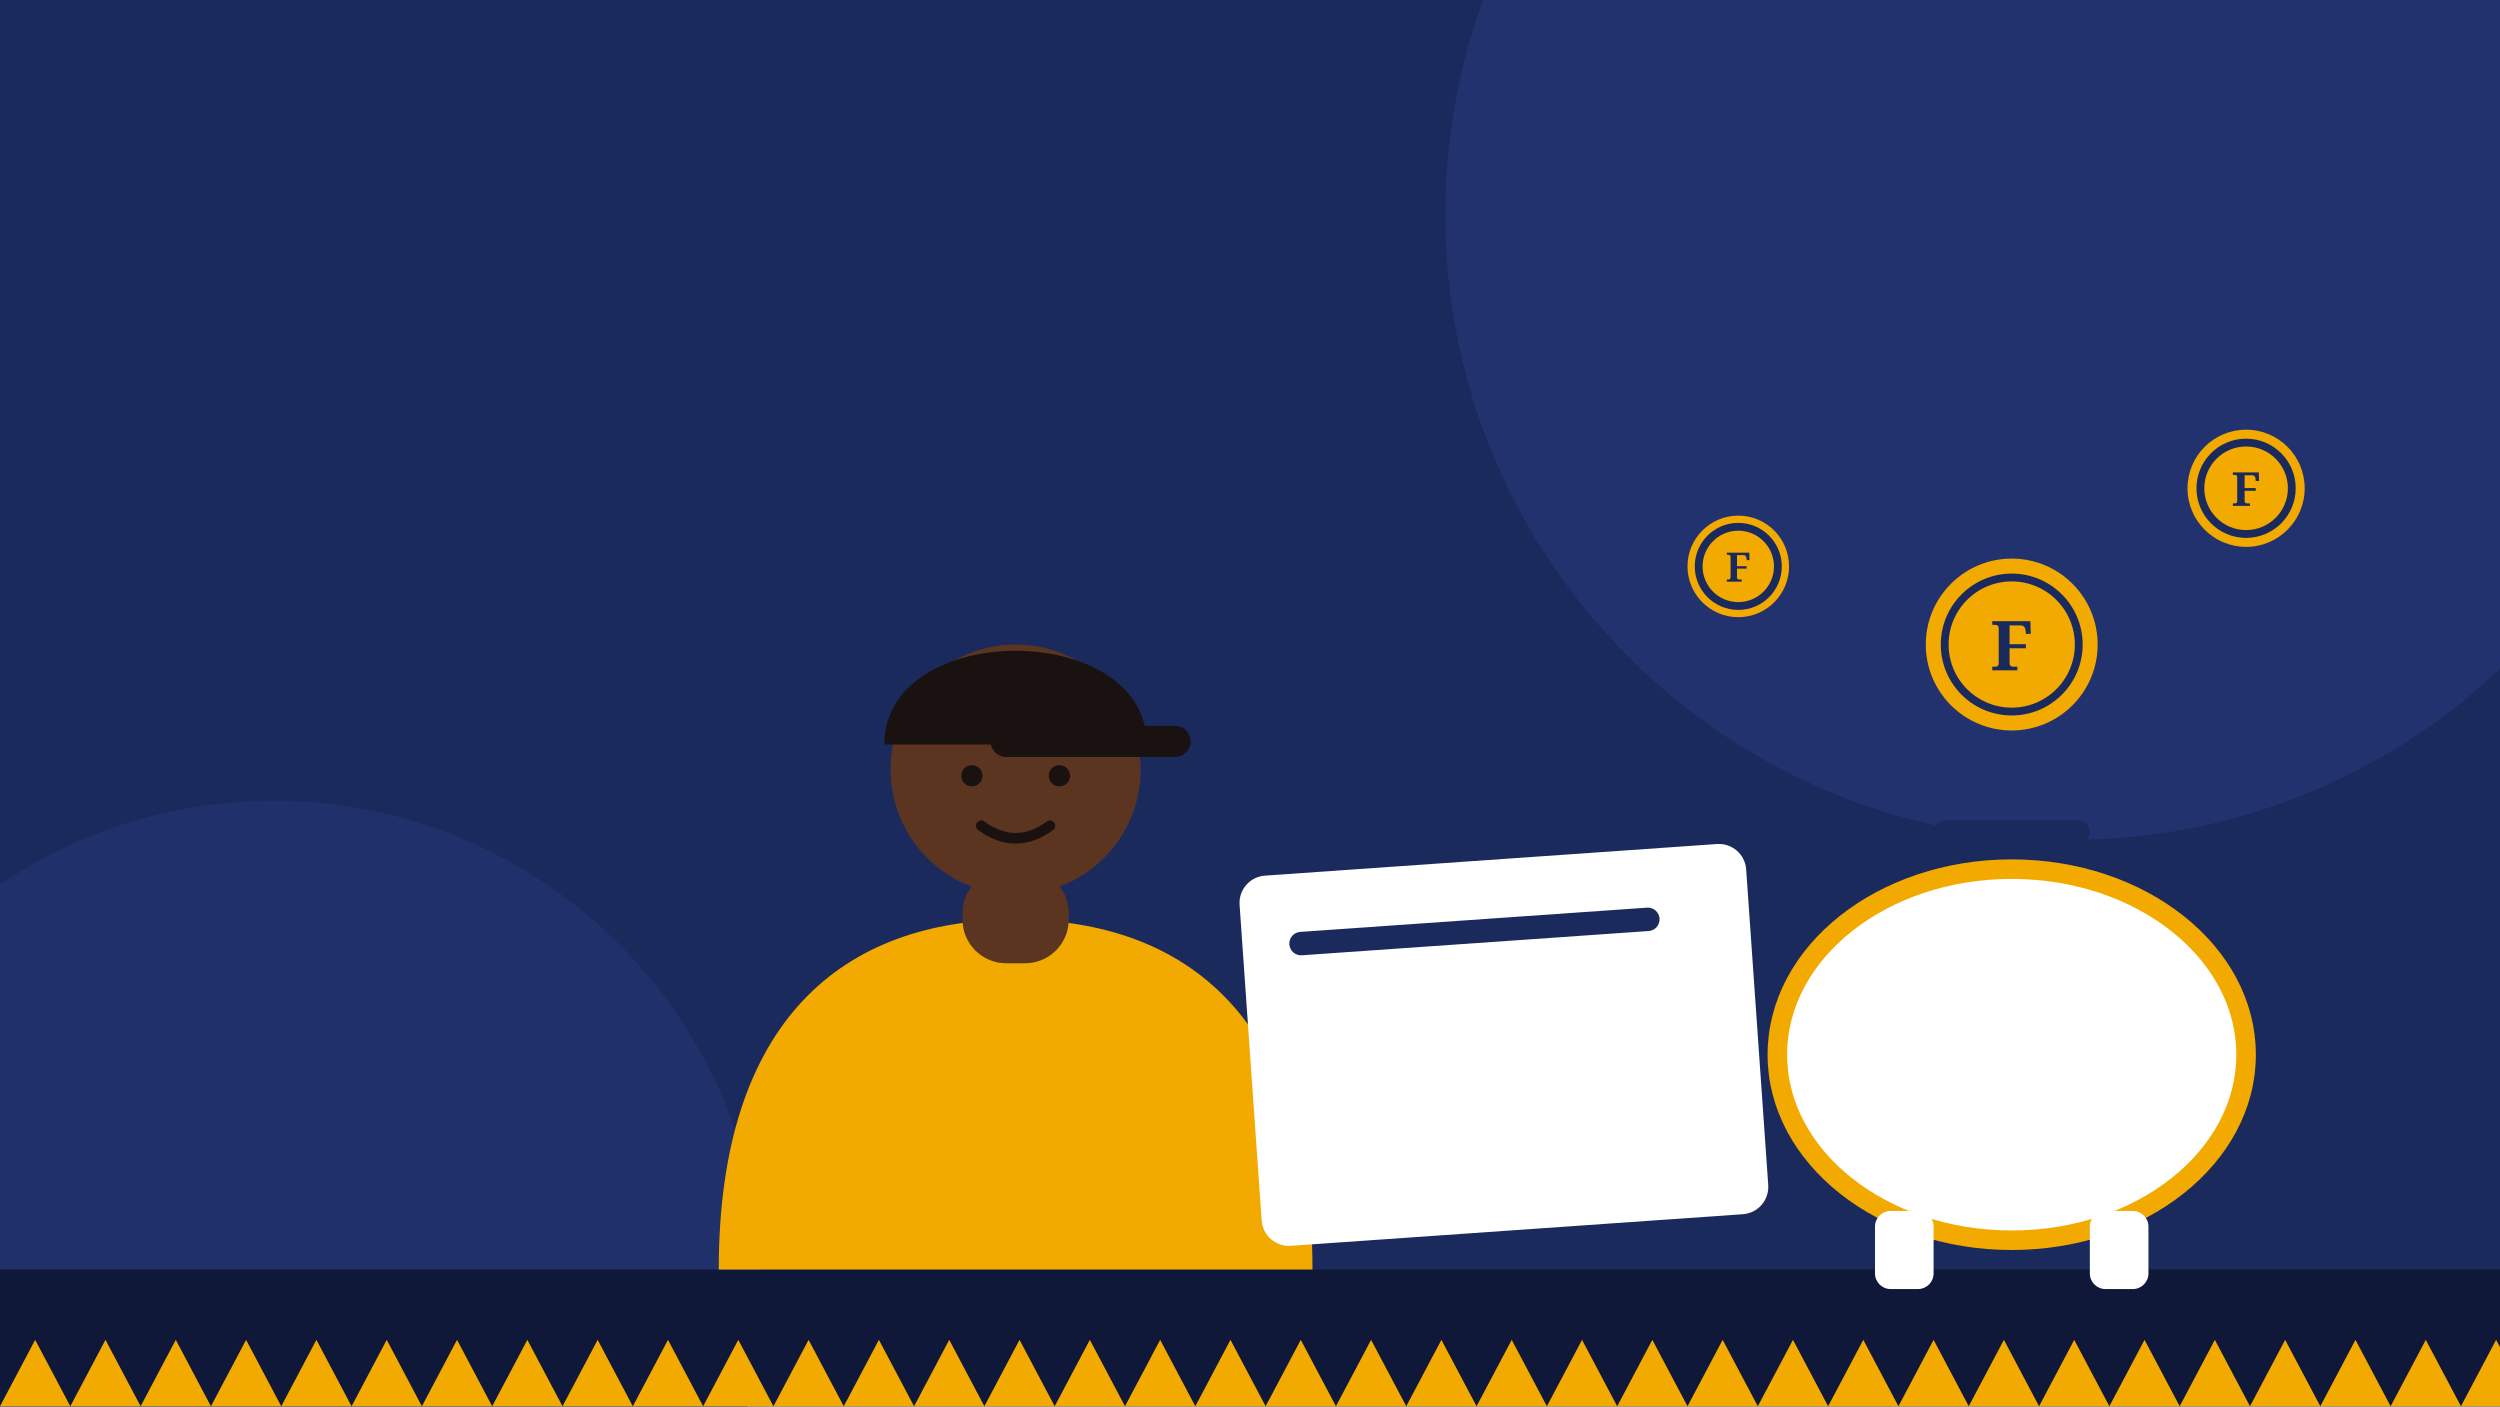
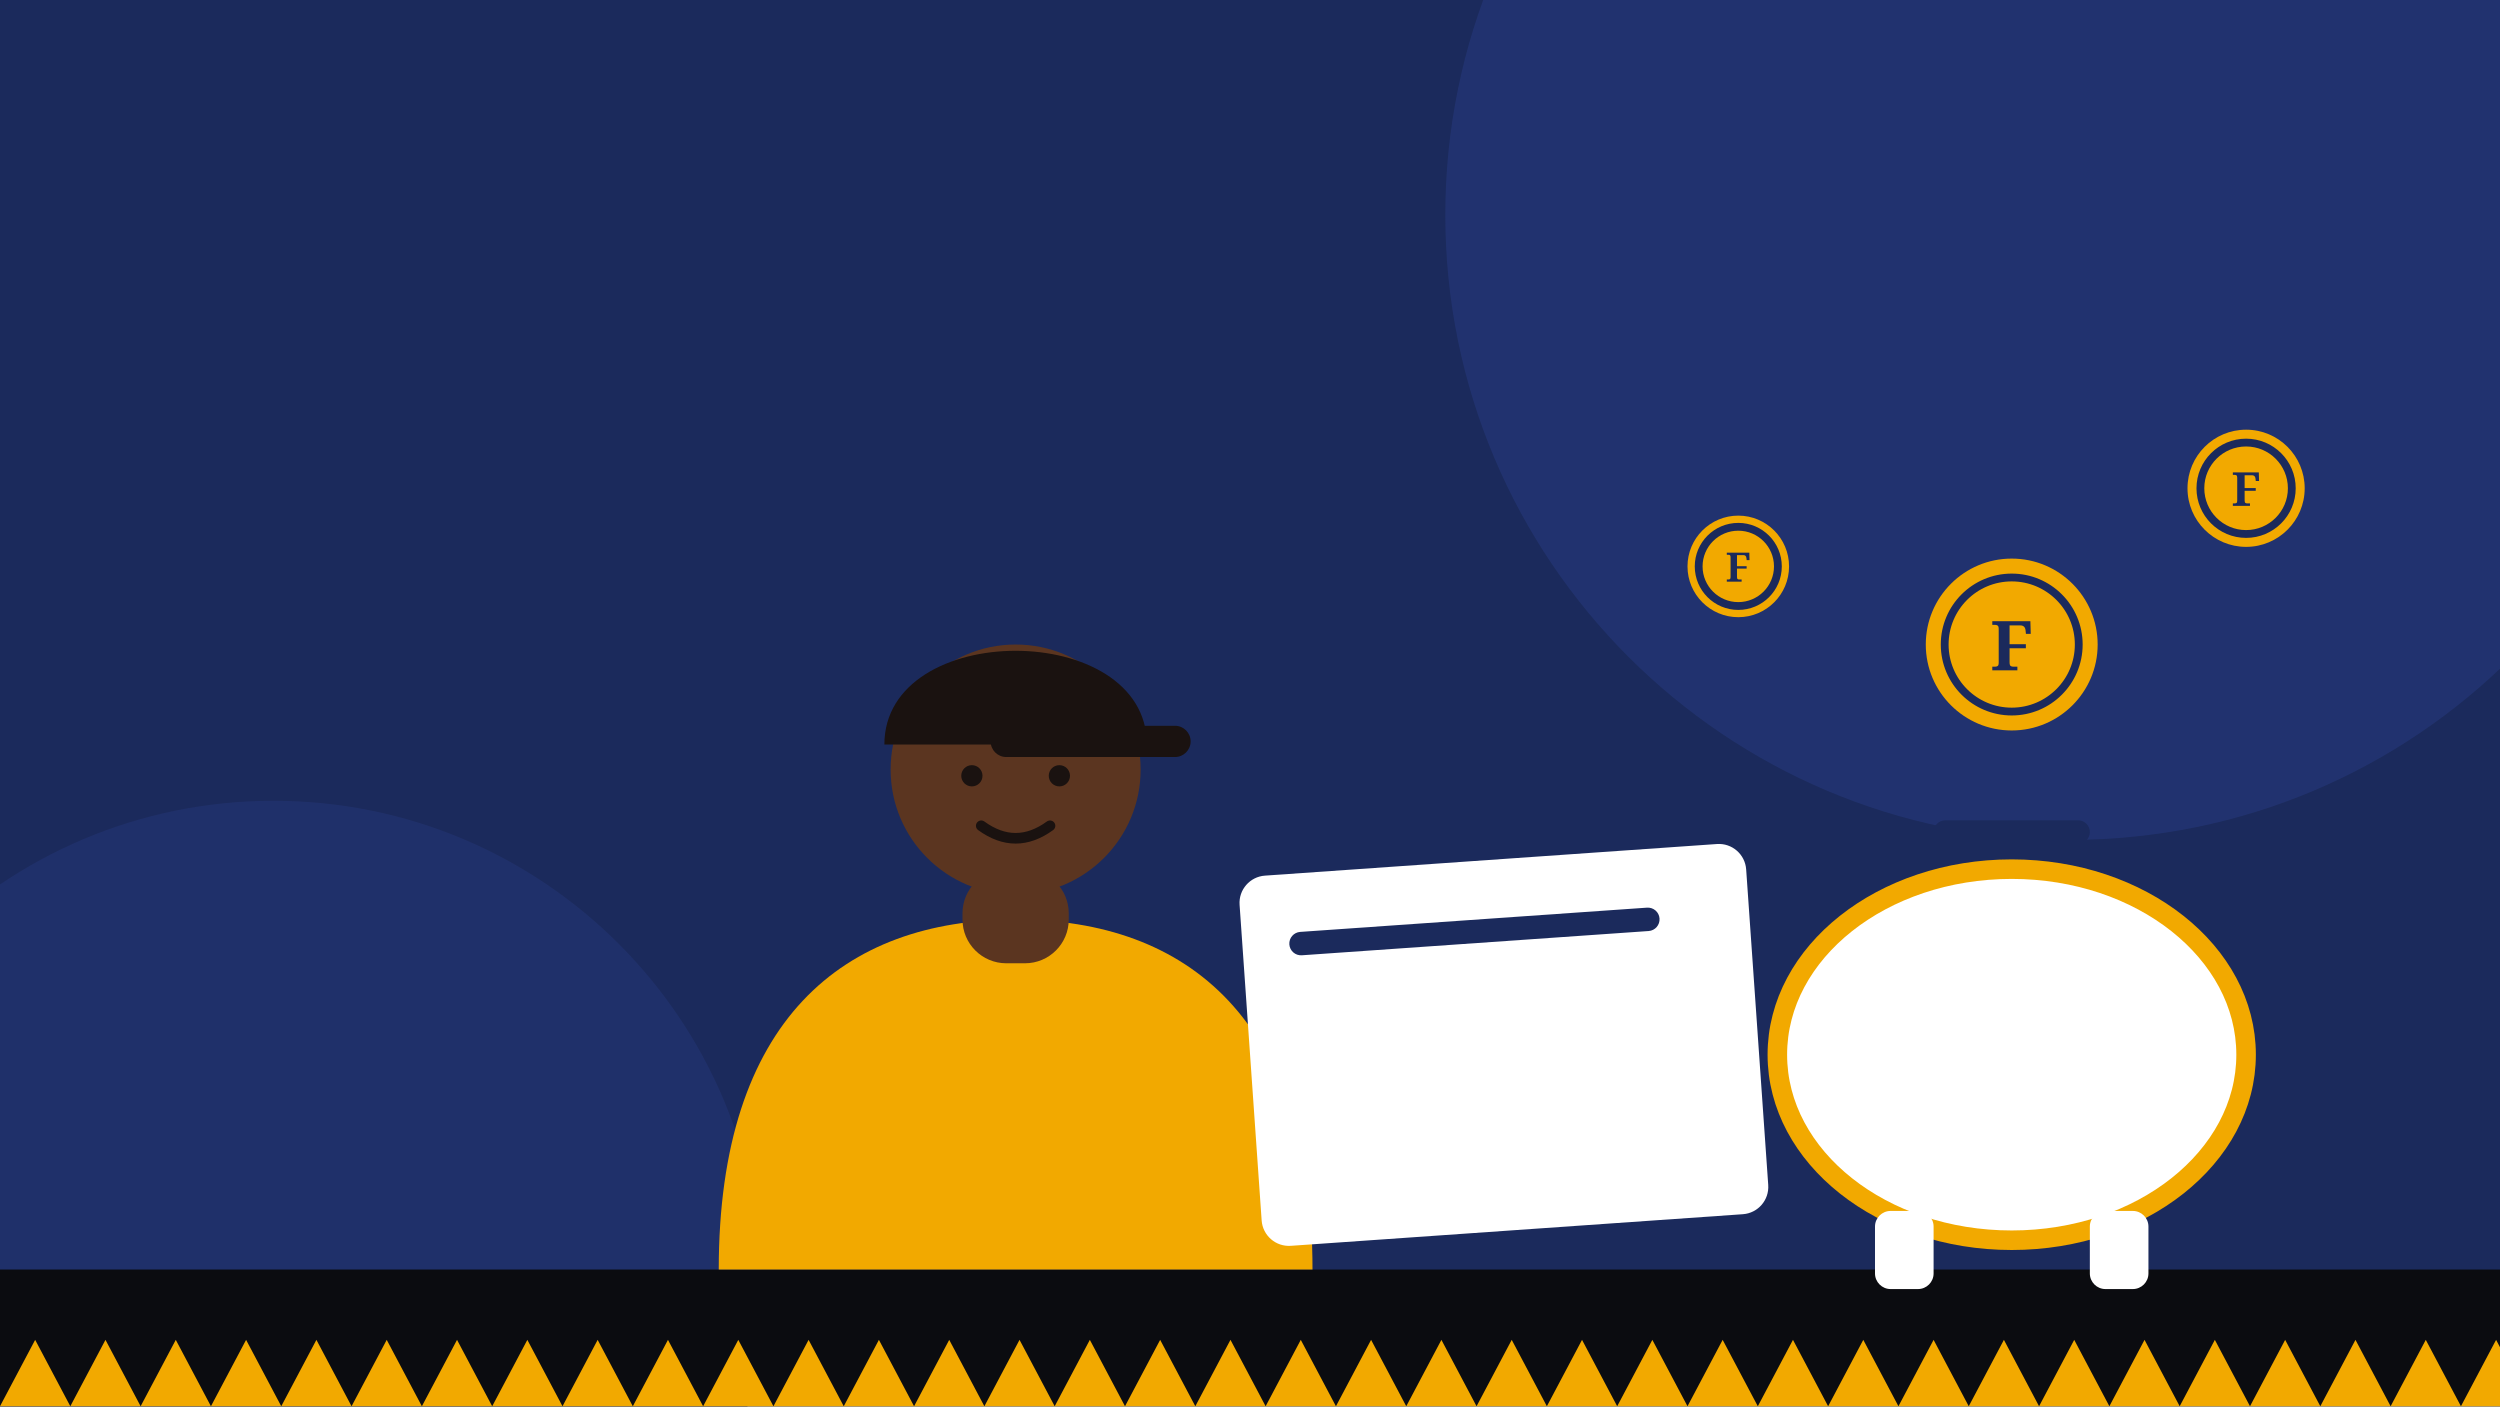
<svg xmlns="http://www.w3.org/2000/svg" viewBox="0 0 1280 720" role="img" aria-hidden="true">
  <rect width="1280" height="720" fill="#1b2a5c" />
  <circle cx="1060" cy="110" r="320" fill="#26397f" opacity=".55" />
  <circle cx="140" cy="660" r="250" fill="#26397f" opacity=".4" />
-   <rect x="0" y="650" width="1280" height="70" fill="#0f1838" />
+   <rect x="0" y="650" width="1280" height="70" fill="#0b0c10" />
  <path d="M0 720 l18 -34 l18 34Z" fill="#f2a900" />
  <path d="M36 720 l18 -34 l18 34Z" fill="#f2a900" />
  <path d="M72 720 l18 -34 l18 34Z" fill="#f2a900" />
  <path d="M108 720 l18 -34 l18 34Z" fill="#f2a900" />
  <path d="M144 720 l18 -34 l18 34Z" fill="#f2a900" />
  <path d="M180 720 l18 -34 l18 34Z" fill="#f2a900" />
  <path d="M216 720 l18 -34 l18 34Z" fill="#f2a900" />
  <path d="M252 720 l18 -34 l18 34Z" fill="#f2a900" />
  <path d="M288 720 l18 -34 l18 34Z" fill="#f2a900" />
  <path d="M324 720 l18 -34 l18 34Z" fill="#f2a900" />
  <path d="M360 720 l18 -34 l18 34Z" fill="#f2a900" />
  <path d="M396 720 l18 -34 l18 34Z" fill="#f2a900" />
  <path d="M432 720 l18 -34 l18 34Z" fill="#f2a900" />
  <path d="M468 720 l18 -34 l18 34Z" fill="#f2a900" />
  <path d="M504 720 l18 -34 l18 34Z" fill="#f2a900" />
  <path d="M540 720 l18 -34 l18 34Z" fill="#f2a900" />
  <path d="M576 720 l18 -34 l18 34Z" fill="#f2a900" />
  <path d="M612 720 l18 -34 l18 34Z" fill="#f2a900" />
  <path d="M648 720 l18 -34 l18 34Z" fill="#f2a900" />
  <path d="M684 720 l18 -34 l18 34Z" fill="#f2a900" />
  <path d="M720 720 l18 -34 l18 34Z" fill="#f2a900" />
  <path d="M756 720 l18 -34 l18 34Z" fill="#f2a900" />
  <path d="M792 720 l18 -34 l18 34Z" fill="#f2a900" />
  <path d="M828 720 l18 -34 l18 34Z" fill="#f2a900" />
  <path d="M864 720 l18 -34 l18 34Z" fill="#f2a900" />
  <path d="M900 720 l18 -34 l18 34Z" fill="#f2a900" />
  <path d="M936 720 l18 -34 l18 34Z" fill="#f2a900" />
  <path d="M972 720 l18 -34 l18 34Z" fill="#f2a900" />
  <path d="M1008 720 l18 -34 l18 34Z" fill="#f2a900" />
  <path d="M1044 720 l18 -34 l18 34Z" fill="#f2a900" />
  <path d="M1080 720 l18 -34 l18 34Z" fill="#f2a900" />
  <path d="M1116 720 l18 -34 l18 34Z" fill="#f2a900" />
  <path d="M1152 720 l18 -34 l18 34Z" fill="#f2a900" />
  <path d="M1188 720 l18 -34 l18 34Z" fill="#f2a900" />
  <path d="M1224 720 l18 -34 l18 34Z" fill="#f2a900" />
  <path d="M1260 720 l18 -34 l18 34Z" fill="#f2a900" />
  <g transform="translate(520 650) scale(1.6)">
    <path d="M-95 0 C-95 -80 -55 -112 0 -112 C55 -112 95 -80 95 0 Z" fill="#f2a900" />
    <rect x="-17" y="-128" width="34" height="30" rx="14" fill="#5b3520" />
    <circle cx="0" cy="-160" r="40" fill="#5b3520" />
    <path d="M-42 -168 C-42 -208 42 -208 42 -168Z" fill="#1a1210" />
    <rect x="-8" y="-174" width="64" height="10" rx="5" fill="#1a1210" />
    <circle cx="-14" cy="-158" r="3.4" fill="#1a1210" />
    <circle cx="14" cy="-158" r="3.4" fill="#1a1210" />
    <path d="M-11 -142 Q0 -134 11 -142" fill="none" stroke="#1a1210" stroke-width="3.4" stroke-linecap="round" />
  </g>
  <rect x="640" y="440" width="260" height="190" rx="14" fill="#fff" transform="rotate(-4 770 535)" />
  <rect x="664" y="470" width="190" height="12" rx="6" fill="#1b2a5c" transform="rotate(-4 770 535)" />
  <ellipse cx="1030" cy="540" rx="120" ry="95" fill="#fff" />
  <rect x="990" y="420" width="80" height="12" rx="6" fill="#1b2a5c" />
  <ellipse cx="1030" cy="540" rx="120" ry="95" fill="none" stroke="#f2a900" stroke-width="10" />
  <rect x="960" y="620" width="30" height="40" rx="8" fill="#fff" />
  <rect x="1070" y="620" width="30" height="40" rx="8" fill="#fff" />
  <circle cx="1030" cy="330" r="44" fill="#f2a900" />
  <circle cx="1030" cy="330" r="34.32" fill="none" stroke="#1b2a5c" stroke-width="4" />
  <text x="1030" y="343.2" text-anchor="middle" font-family="Georgia,serif" font-size="35.2" font-weight="700" fill="#1b2a5c">F</text>
  <circle cx="1150" cy="250" r="30" fill="#f2a900" />
  <circle cx="1150" cy="250" r="23.4" fill="none" stroke="#1b2a5c" stroke-width="4" />
  <text x="1150" y="259.0" text-anchor="middle" font-family="Georgia,serif" font-size="24.0" font-weight="700" fill="#1b2a5c">F</text>
  <circle cx="890" cy="290" r="26" fill="#f2a900" />
  <circle cx="890" cy="290" r="20.28" fill="none" stroke="#1b2a5c" stroke-width="4" />
  <text x="890" y="297.8" text-anchor="middle" font-family="Georgia,serif" font-size="20.8" font-weight="700" fill="#1b2a5c">F</text>
</svg>
